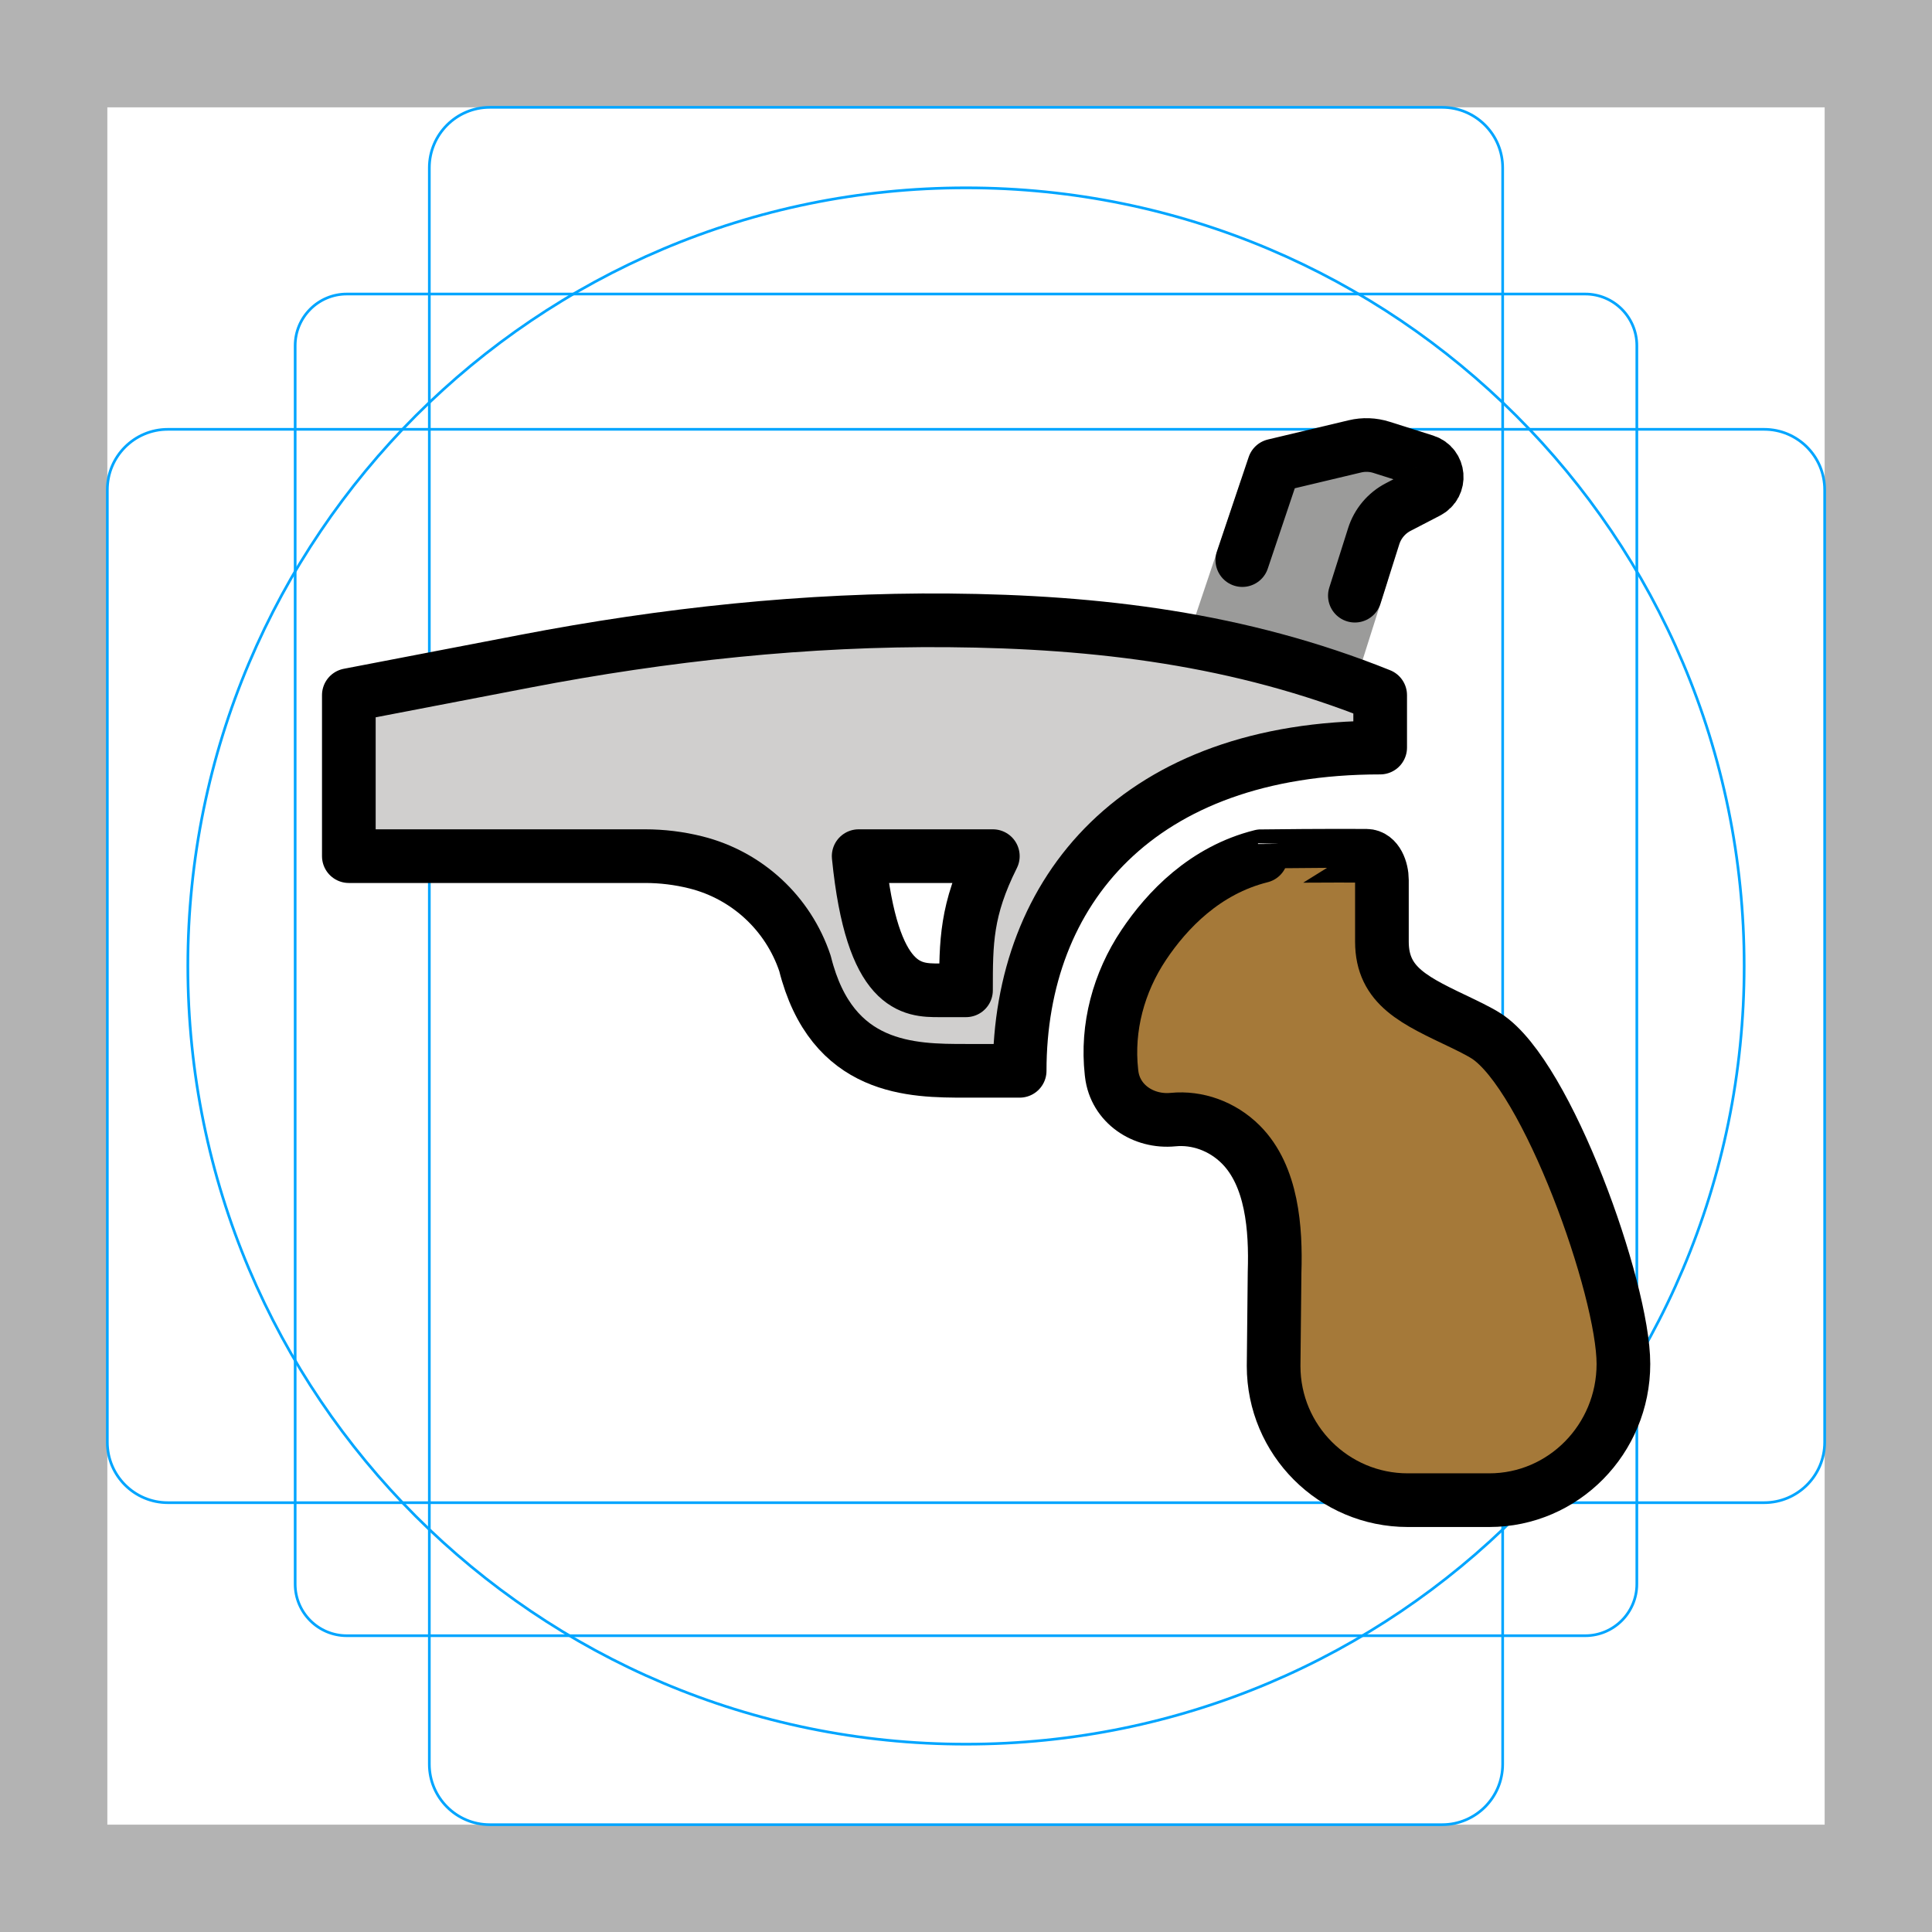
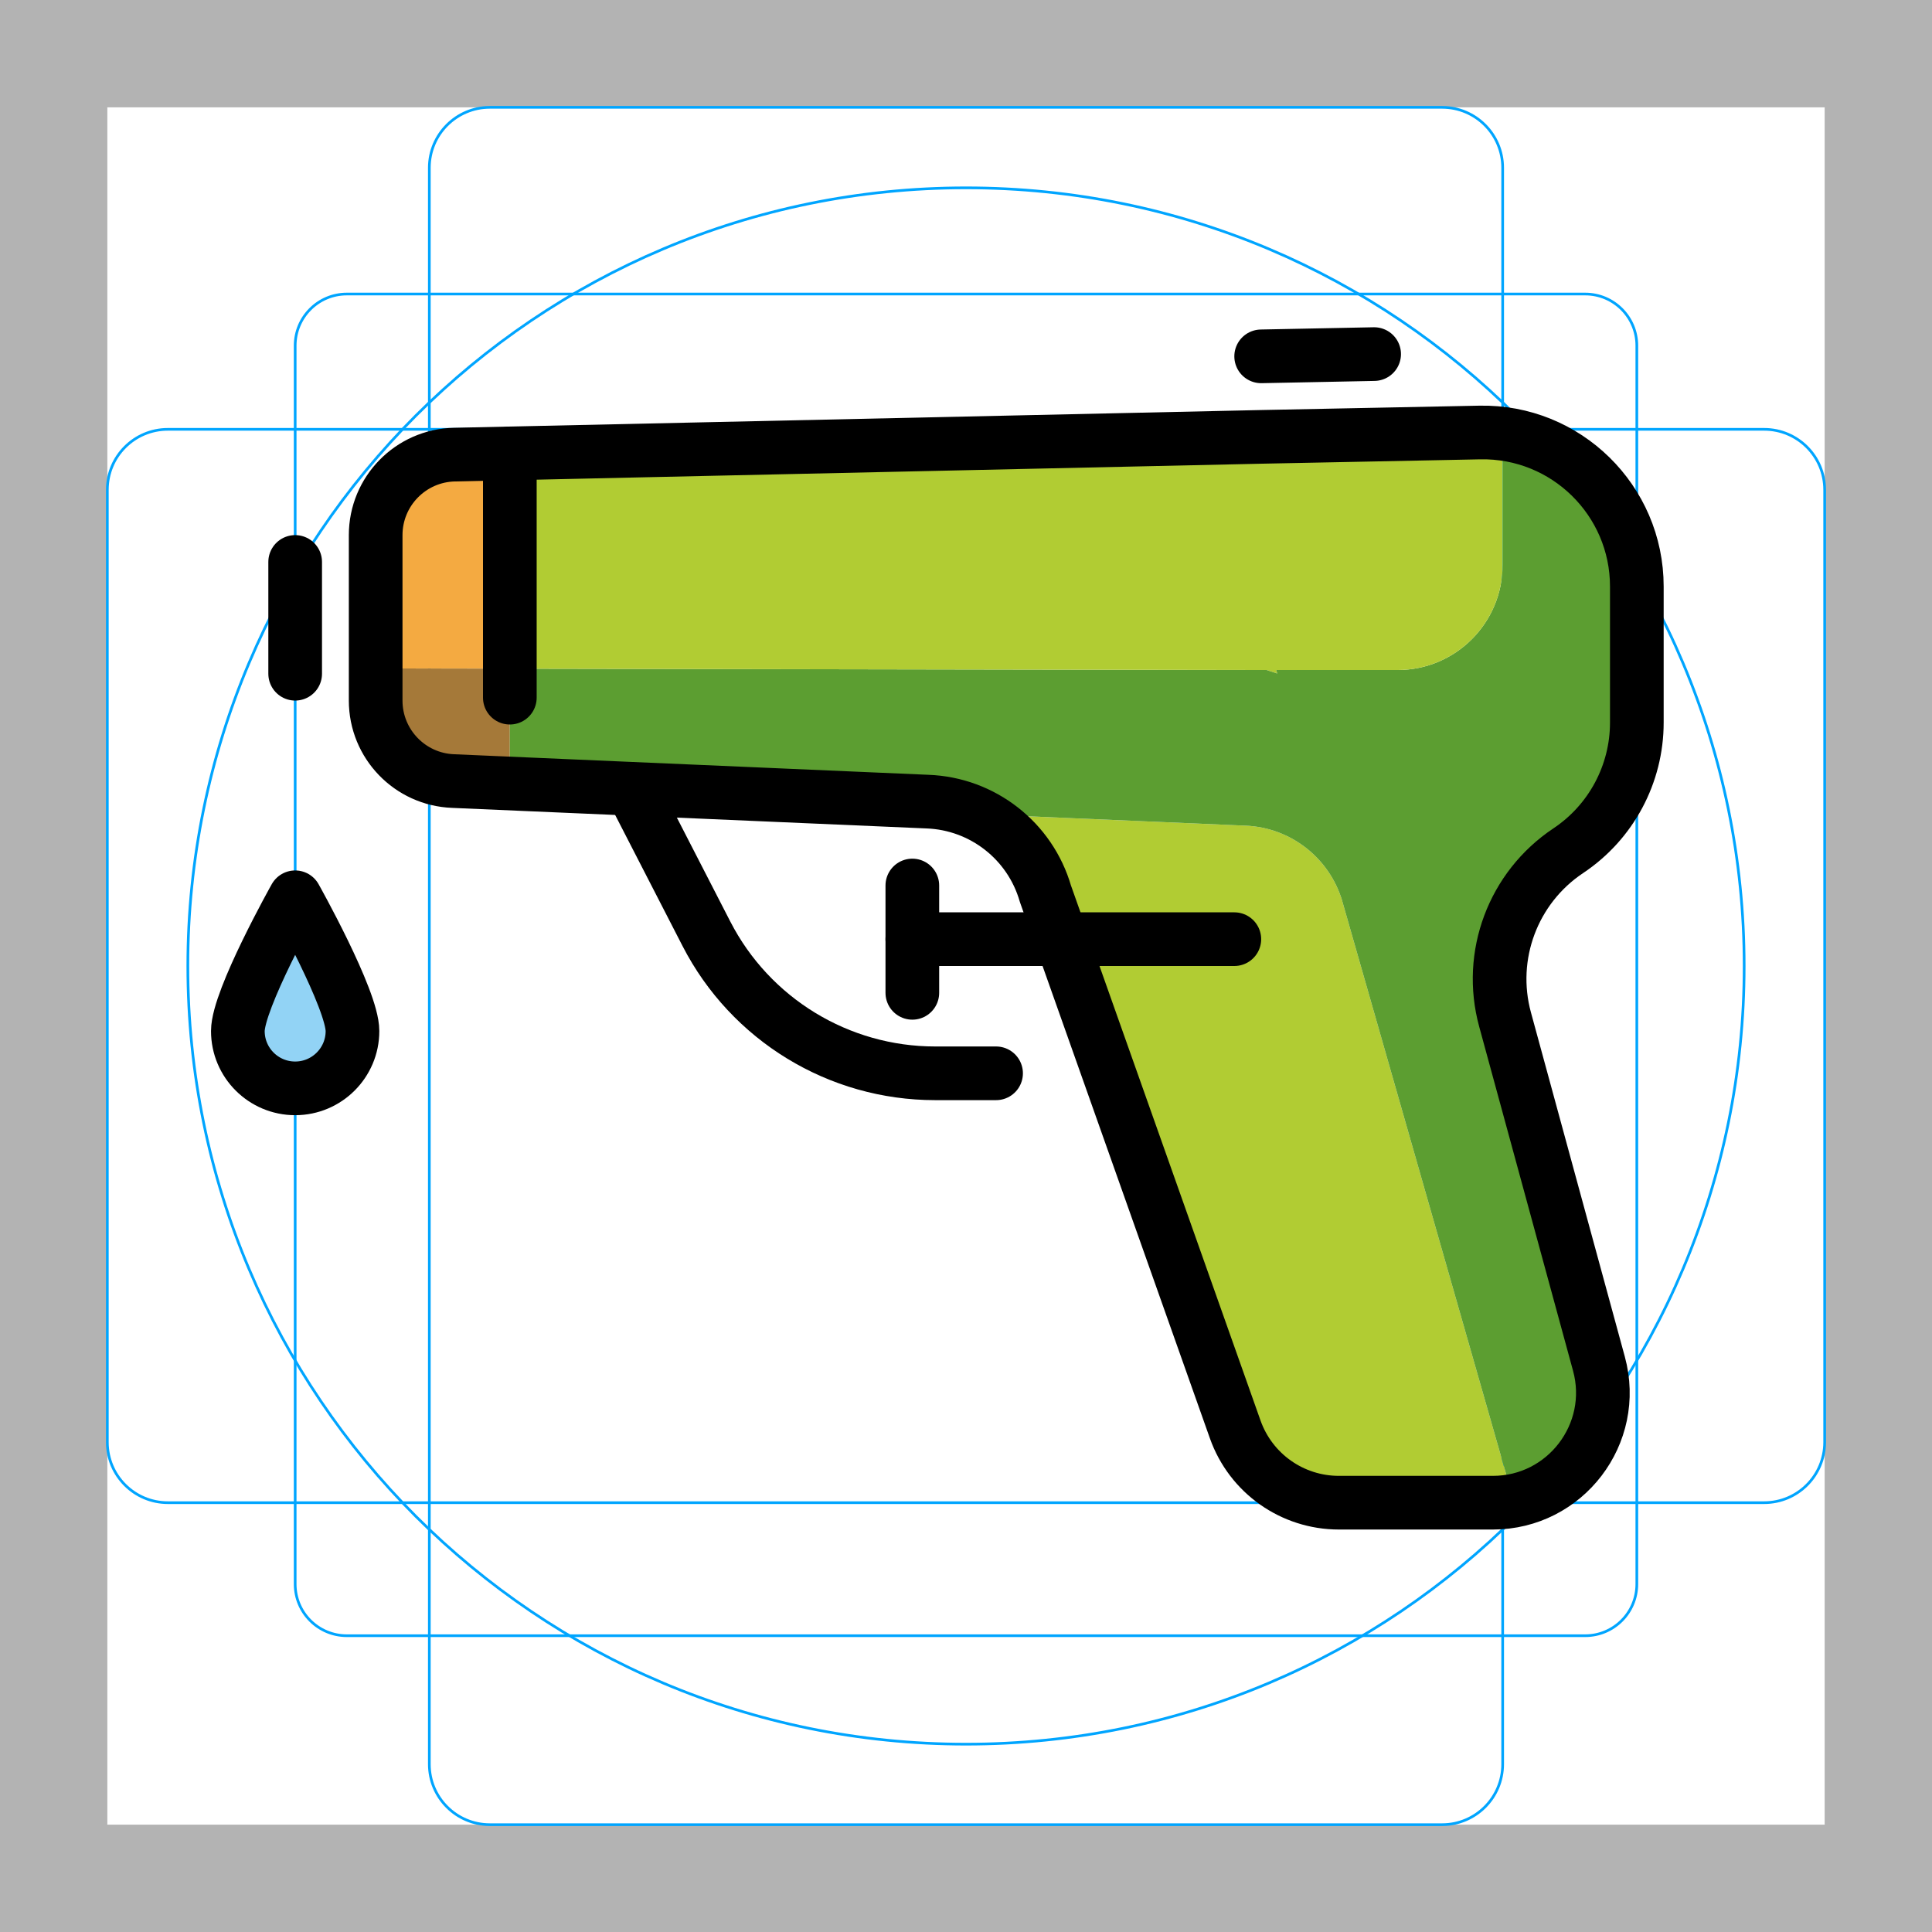
<svg xmlns="http://www.w3.org/2000/svg" id="emoji" viewBox="0 0 72 72">
  <g id="grid">
-     <path fill="#b3b3b3" d="M68,4V68H4V4H68m4-4H0V72H72V0Z" />
-     <path fill="none" stroke="#00a5ff" stroke-miterlimit="10" stroke-width="0.1" d="M12.923,10.958H59.077A1.923,1.923,0,0,1,61,12.881V59.035a1.923,1.923,0,0,1-1.923,1.923H12.923A1.923,1.923,0,0,1,11,59.035V12.881A1.923,1.923,0,0,1,12.923,10.958Z" />
-     <rect x="16" y="4" rx="2.254" width="40" height="64" fill="none" stroke="#00a5ff" stroke-miterlimit="10" stroke-width="0.1" />
-     <rect x="16" y="4" rx="2.254" width="40" height="64" transform="translate(72) rotate(90)" fill="none" stroke="#00a5ff" stroke-miterlimit="10" stroke-width="0.1" />
+     <path fill="#b3b3b3" d="M68,4v64H4V4h64M72,0H0v72h72V0h0Z" />
+     <rect x="11" y="10.958" rx="1.923" ry="1.923" width="50" height="50" fill="none" stroke="#00a5ff" stroke-miterlimit="10" stroke-width="0.1" />
+     <rect x="16" y="4" rx="2.254" ry="2.254" width="40" height="64" fill="none" stroke="#00a5ff" stroke-miterlimit="10" stroke-width="0.1" />
+     <rect x="16" y="4" rx="2.254" ry="2.254" width="40" height="64" transform="translate(72) rotate(90)" fill="none" stroke="#00a5ff" stroke-miterlimit="10" stroke-width="0.1" />
    <circle cx="36" cy="36" r="29" fill="none" stroke="#00a5ff" stroke-miterlimit="10" stroke-width="0.1" />
  </g>
  <g id="color">
-     <path fill="#A57939" stroke="none" d="M50.927,31.893c0.389,0.005,0.573,0.514,0.573,0.904v2.294c0,1.682,1.247,2.206,3,3.046 c0,0,0.595,0.28,0.899,0.478C57.659,40.084,60.5,48.026,60.5,50.83c0,2.804-2.239,5.077-5,5.077h-3.036 c-2.761,0-5-2.239-5-5l0.036-3.5c0.052-1.604-0.087-3.583-1.259-4.754c-0.69-0.69-1.628-1.017-2.522-0.929 c-1.113,0.11-2.159-0.59-2.29-1.701c-0.003-0.022-0.005-0.045-0.008-0.067 c-0.185-1.668,0.269-3.344,1.202-4.739c0.867-1.296,2.277-2.784,4.376-3.309 C47,31.906,49.853,31.881,50.927,31.893z" />
-     <path fill="#D0CFCE" stroke="none" d="M35.361,23.119c-5.3-0.046-10.588,0.523-15.793,1.524L13,25.907v6h11.039 c0.638,0,1.274,0.078,1.893,0.233c1.911,0.478,3.445,1.898,4.068,3.767v0c1,4,4,4,6,4h2 c0-6.726,4.435-12.046,13.435-12.046v-1.954v-0C46.216,23.808,40.915,23.168,35.361,23.119z M36,36.907h-1 c-1,0-2.5,0-3-5h5C36,33.907,36,35.114,36,36.907z" />
-     <path fill="#9B9B9A" stroke="none" d="M50.65,25.005l1.034-3.263c0.219-0.691,0.218-2.132,0.859-2.466l1.142-0.589 c0.717-0.375,1.211-0.937,0.442-1.18l-2.01-0.637c-0.47-0.149-0.971-0.166-1.451-0.051l-4.41,1.061 l-1.742,5.182" />
+     <path fill="#92d3f5" d="M13.136,38.424c0-1.18-2.136-4.985-2.136-4.985,0,0-2.136,3.805-2.136,4.985s.957,2.136,2.136,2.136,2.136-.957,2.136-2.136Z" />
+     <polygon fill="#b1cc33" points="47.6 25.1 47.2 24.97 47.56 24.97 47.6 25.1" />
+     <path fill="#b1cc33" d="M56.41,55.92c-.25.06-.51.08-.78.08h-5.73c-1.74,0-3.29-1.09-3.87-2.73l-7.07-19.97c-.39-1.33-1.32-2.39-2.53-2.96l9.99.43c1.68.07,3.12,1.2,3.6,2.8,0,.01.01.03.01.04l6.38,22.31Z" />
+     <path fill="#f4aa41" d="M19,16.89v8.03l-5-.01v-4.97c0-1.63,1.31-2.97,2.94-3l2.06-.05Z" />
+     <path fill="#a57939" d="M19,24.92v4.28l-2.11-.09c-1.61-.06-2.89-1.39-2.89-3v-1.2l5,.01Z" />
+     <path fill="#5c9e31" d="M61,21.86v5.07c0,.79-.16,1.57-.47,2.28-.35.81-.89,1.53-1.58,2.1-.16.14-.33.27-.51.39-1.62,1.09-2.55,2.9-2.55,4.78,0,.5.06,1.01.2,1.51l3.5,12.83c.64,2.35-.89,4.67-3.18,5.1l-6.38-22.31c0-.01-.01-.03-.01-.04-.48-1.6-1.92-2.73-3.6-2.8l-9.99-.43c-.57-.28-1.21-.44-1.87-.47l-15.56-.67v-4.28l28.2.05.4.13-.04-.13h4.52c2.17,0,3.92-1.76,3.92-3.93v-4.87c2.82.35,5,2.76,5,5.69Z" />
+     <path fill="#b1cc33" d="M34.56,29.87c.66.03,1.3.19,1.87.47l-17.43-.75v-.39l15.56.67Z" />
+     <path fill="#b1cc33" d="M56,16.17v4.87c0,2.17-1.75,3.93-3.92,3.93h-4.88l-28.2-.05v-8.03l2.62-.06,20.08-.43,5.3-.12,4.21-.08,3.93-.08c.29-.01.58.01.86.05Z" />
+     <polygon fill="#b1cc33" points="21.62 16.83 19 16.89 19 16 21.62 16.83" />
  </g>
-   <g id="hair" />
-   <g id="skin" />
-   <g id="skin-shadow" />
  <g id="line">
-     <path fill="none" stroke="#000000" stroke-linecap="round" stroke-linejoin="round" stroke-miterlimit="10" stroke-width="2" d="M50.492,22.199l0.702-2.217c0.149-0.469,0.478-0.861,0.915-1.087l1.099-0.57c0.489-0.254,0.428-0.973-0.098-1.139 l-1.626-0.515c-0.321-0.102-0.663-0.114-0.991-0.036l-3.011,0.717l-1.184,3.521" />
-     <path fill="none" stroke="#000000" stroke-linecap="round" stroke-linejoin="round" stroke-miterlimit="10" stroke-width="2" d="M30,35.906c1,4,4,4,6,4h2c0-6.726,4.435-12.046,13.435-12.046v-1.954l0,0c-5.219-2.098-10.52-2.739-16.075-2.787 c-5.3-0.046-10.588,0.523-15.793,1.524L13,25.906v6l0,0h11.039c0.638,0,1.274,0.078,1.893,0.233h0 C27.843,32.617,29.377,34.038,30,35.906L30,35.906z" />
-     <path fill="none" stroke="#000000" stroke-linecap="round" stroke-linejoin="round" stroke-miterlimit="10" stroke-width="2" d="M37,31.906c-1,2-1,3.208-1,5h-1c-1,0-2.5,0-3-5H37z" />
-     <path fill="none" stroke="#000000" stroke-linecap="round" stroke-linejoin="round" stroke-miterlimit="10" stroke-width="2" d="M50.927,31.893c0.389,0.005,0.573,0.514,0.573,0.904v2.294c0,1.682,1.247,2.206,3,3.046c0,0,0.595,0.28,0.899,0.478 C57.659,40.084,60.5,48.026,60.5,50.83c0,2.804-2.239,5.077-5,5.077h-3.036c-2.761,0-5-2.239-5-5l0.036-3.5 c0.052-1.604-0.087-3.583-1.259-4.754c-0.69-0.69-1.628-1.017-2.522-0.929c-1.113,0.11-2.159-0.59-2.29-1.701 c-0.003-0.022-0.005-0.045-0.008-0.067c-0.185-1.668,0.269-3.344,1.202-4.739 c0.867-1.296,2.277-2.784,4.376-3.309C47,31.906,49.853,31.881,50.927,31.893z" />
+     <path fill="none" stroke="#000" stroke-linecap="round" stroke-linejoin="round" stroke-width="2" d="M61,21.858v5.07c0,1.92-.959,3.712-2.557,4.777h0c-2.056,1.371-3.005,3.904-2.354,6.288l3.499,12.831c.711,2.607-1.252,5.177-3.954,5.177h-5.738c-1.736,0-3.283-1.093-3.863-2.73l-7.074-19.967c-.572-1.972-2.344-3.354-4.396-3.43l-17.673-.766c-1.613-.06-2.89-1.385-2.89-2.999v-6.166c0-1.634,1.307-2.968,2.941-3.001l30.059-.661,4.21-.084,3.934-.079c3.215-.064,5.856,2.525,5.856,5.74Z" />
+     <path fill="none" stroke="#000" stroke-linecap="round" stroke-linejoin="round" stroke-width="2" d="M23.584,29.466l2.742,5.333c1.642,3.193,4.931,5.2,8.522,5.2h2.273" />
+     <line x1="34" x2="46" y1="35" y2="35" fill="none" stroke="#000" stroke-linecap="round" stroke-linejoin="round" stroke-width="2" />
+     <line x1="34" x2="34" y1="33" y2="37" fill="none" stroke="#000" stroke-linecap="round" stroke-linejoin="round" stroke-width="2" />
+     <line x1="19" x2="19" y1="16.9" y2="26" fill="none" stroke="#000" stroke-linecap="round" stroke-linejoin="round" stroke-width="2" />
+     <line x1="47" x2="51.21" y1="13.28" y2="13.196" fill="none" stroke="#000" stroke-linecap="round" stroke-linejoin="round" stroke-width="2" />
+     <path fill="none" stroke="#000" stroke-linecap="round" stroke-linejoin="round" stroke-width="2" d="M13.136,38.424c0-1.18-2.136-4.985-2.136-4.985,0,0-2.136,3.805-2.136,4.985s.957,2.136,2.136,2.136,2.136-.957,2.136-2.136Z" />
+     <line x1="11" x2="11" y1="25.108" y2="20.942" fill="none" stroke="#000" stroke-linecap="round" stroke-linejoin="round" stroke-width="2" />
  </g>
</svg>
